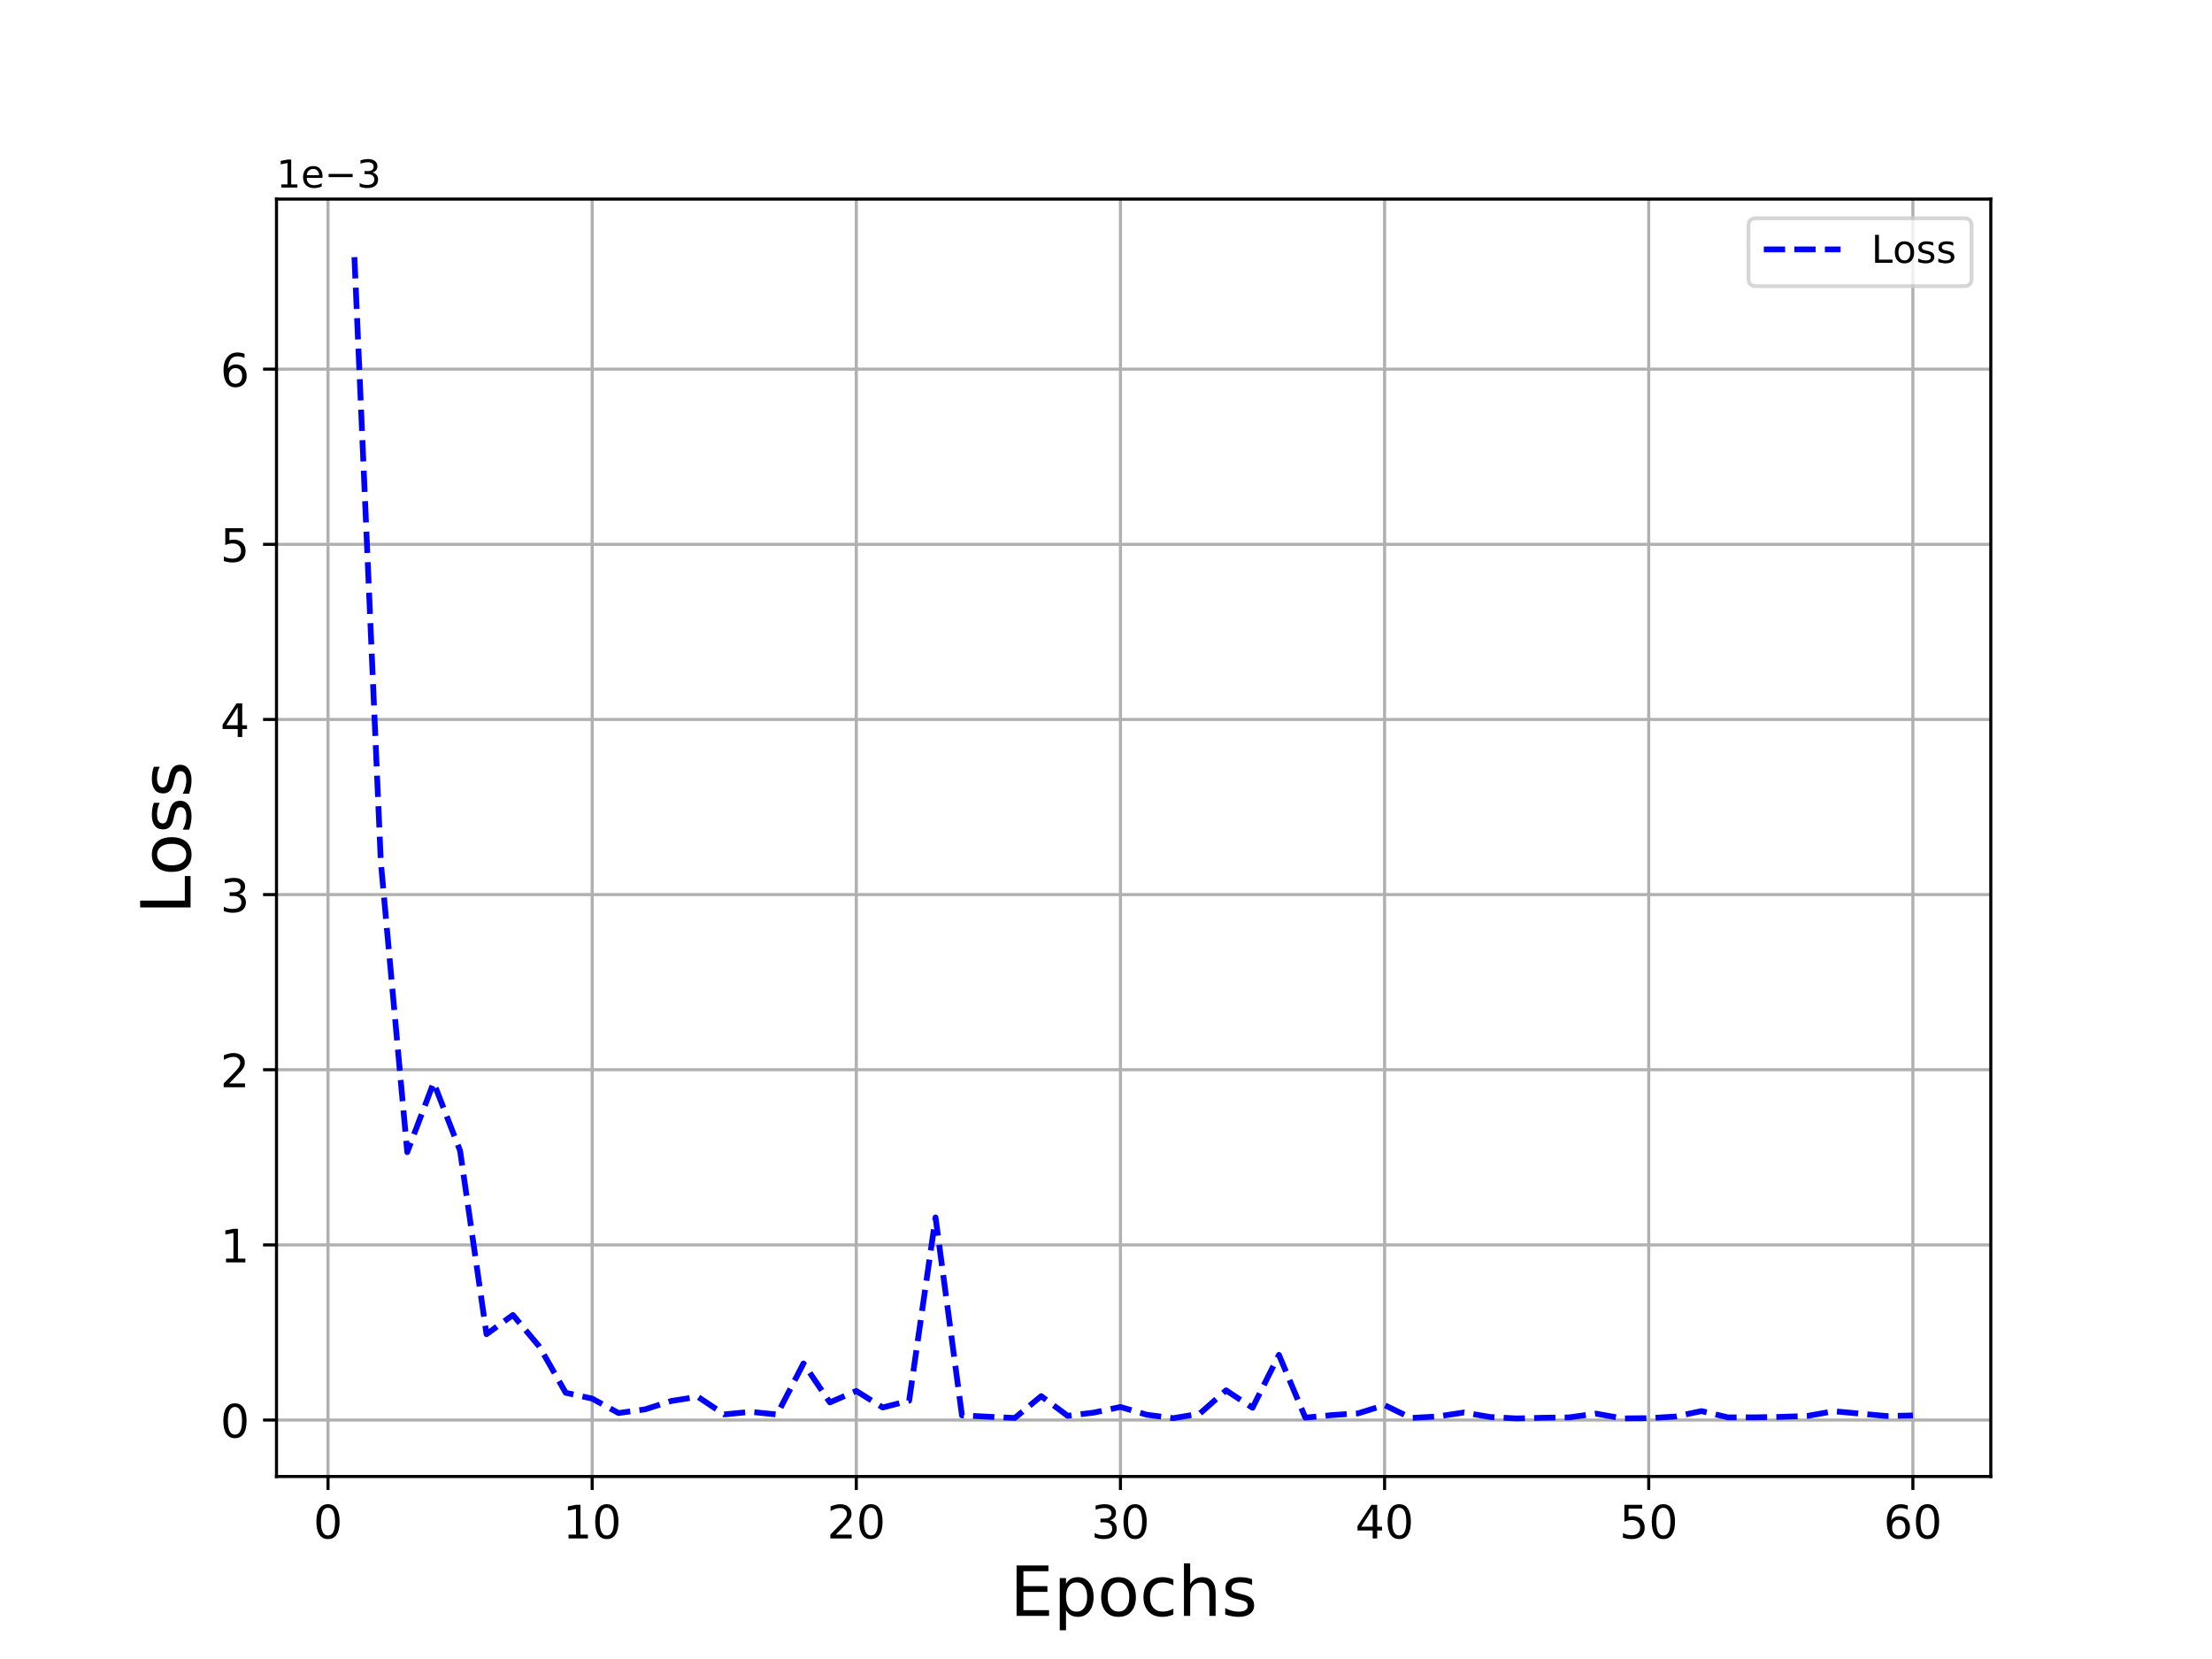
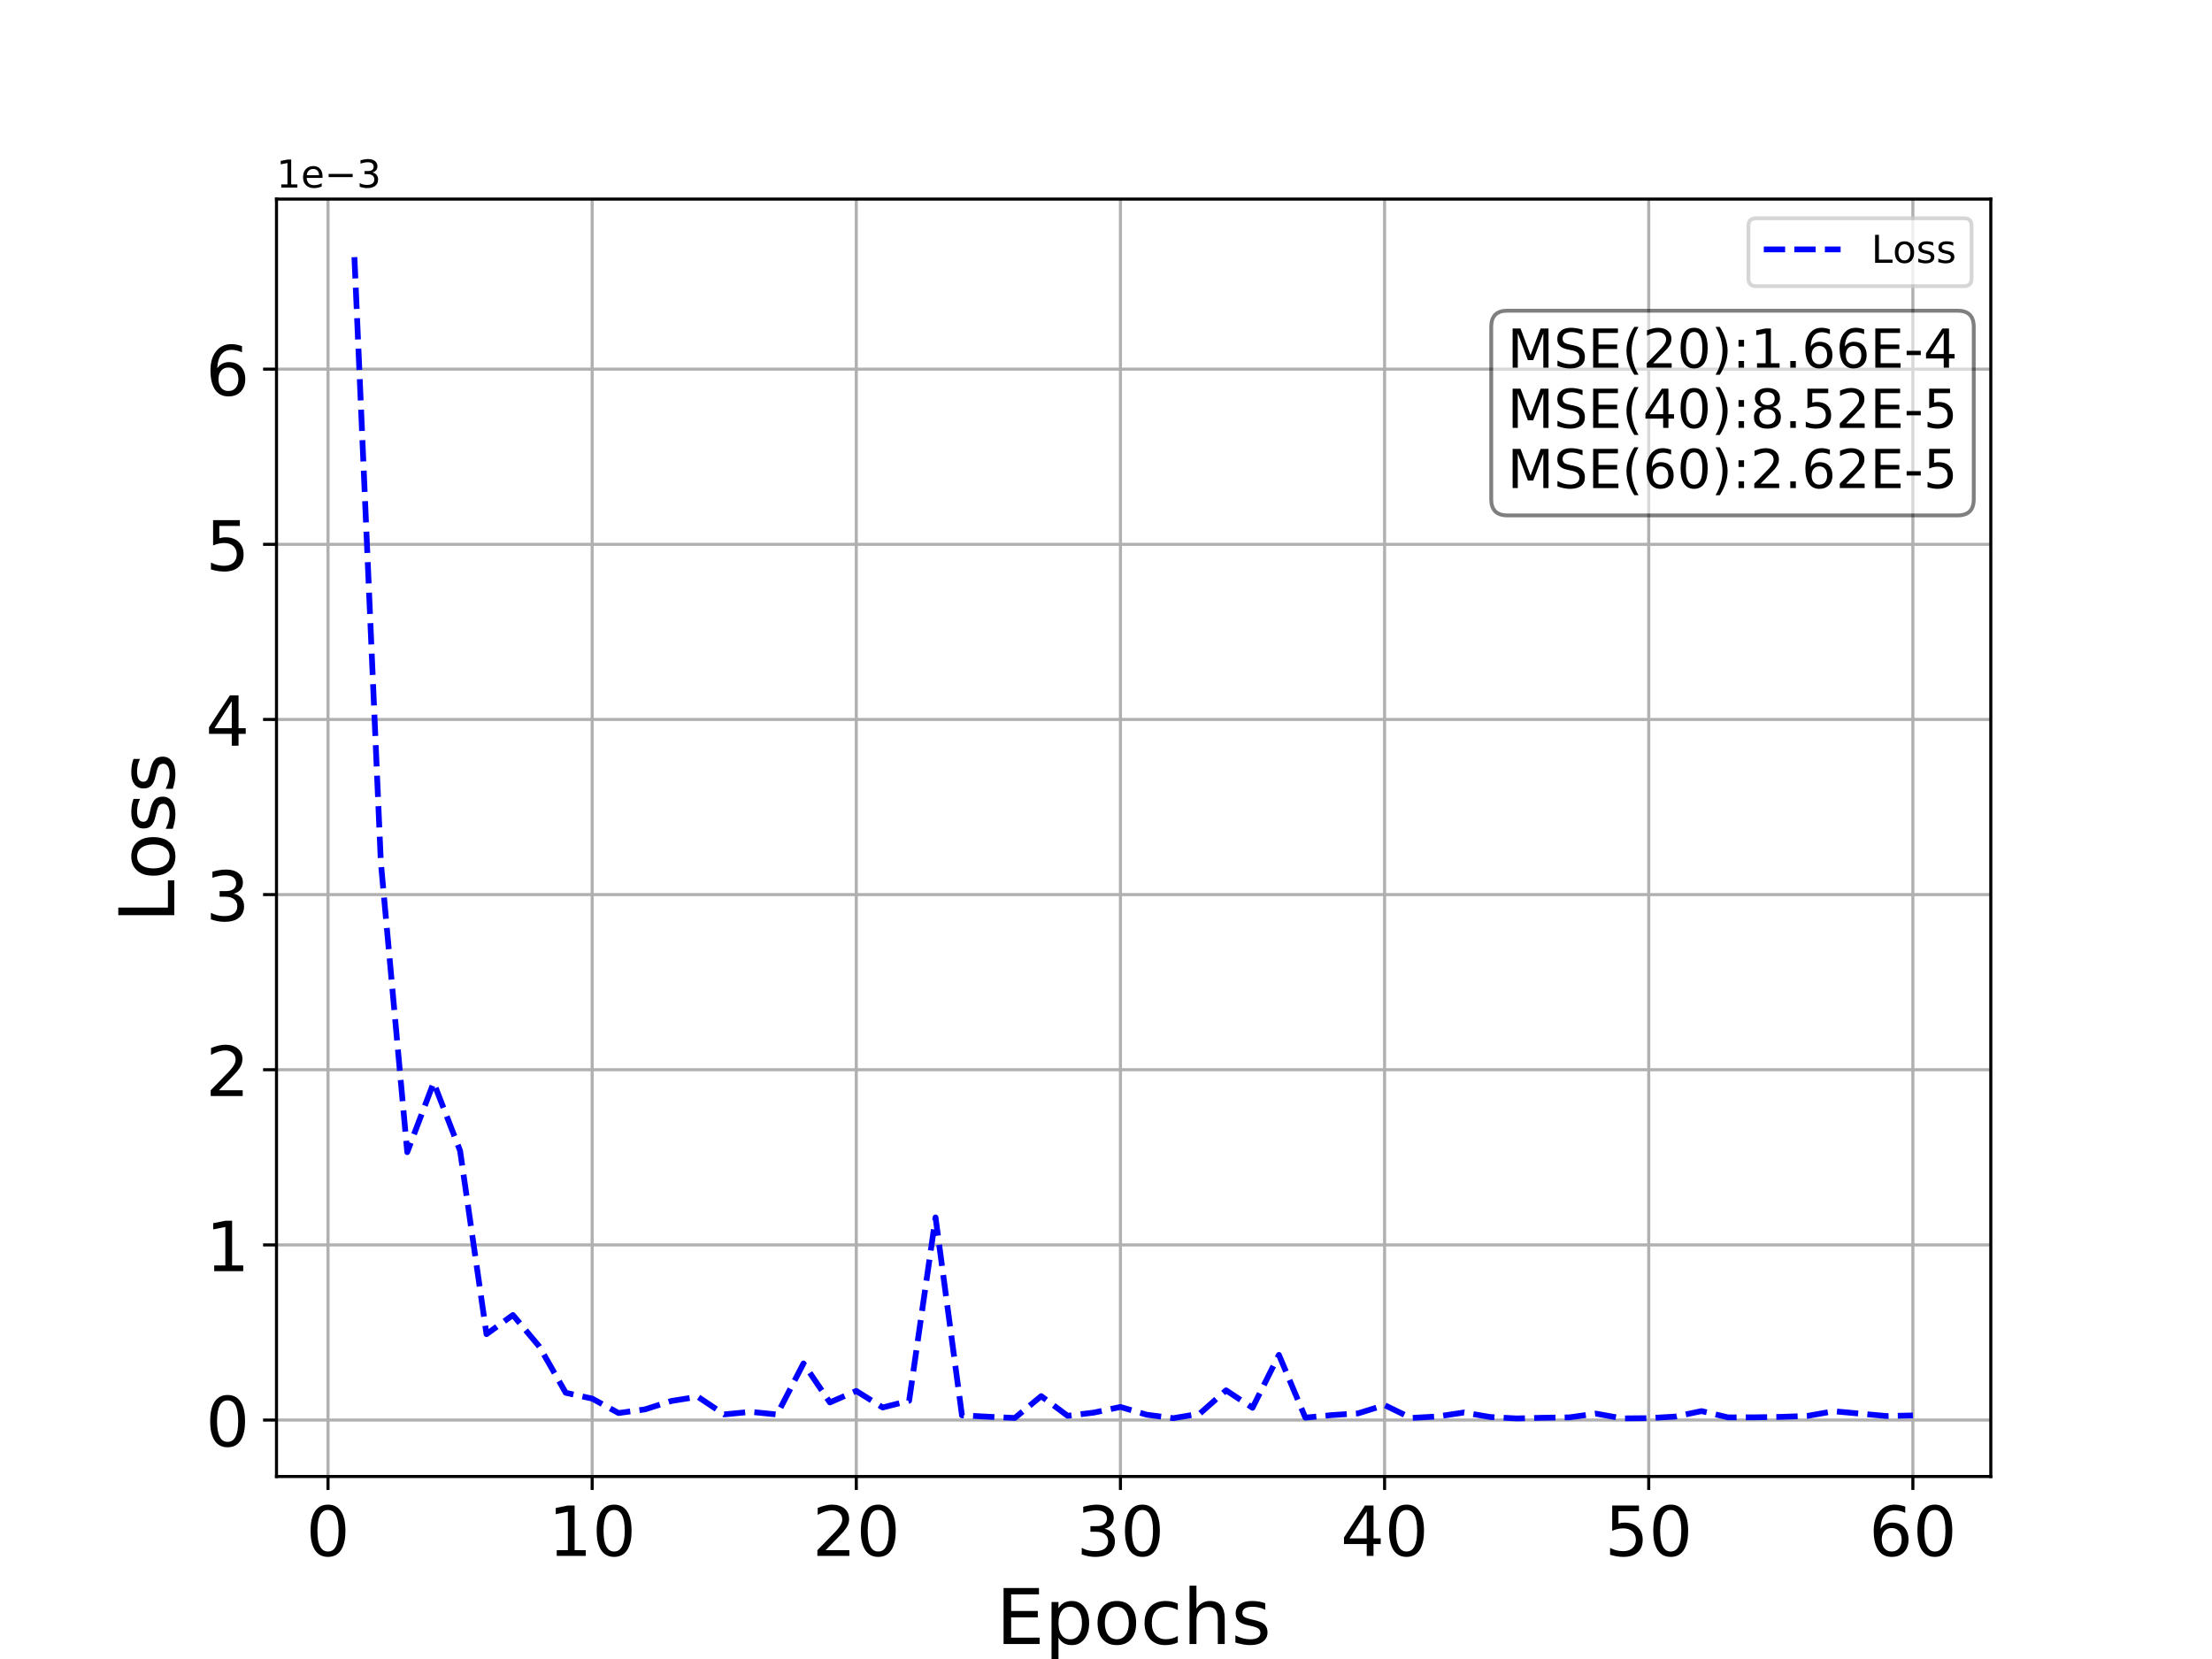
<svg xmlns="http://www.w3.org/2000/svg" xmlns:xlink="http://www.w3.org/1999/xlink" height="432pt" version="1.1" viewBox="0 0 576 432" width="576pt">
  <defs>
    <style type="text/css">
*{stroke-linecap:butt;stroke-linejoin:round;}
  </style>
  </defs>
  <g id="figure_1">
    <g id="patch_1">
      <path d="M 0 432  L 576 432  L 576 0  L 0 0  z " style="fill:#ffffff;" />
    </g>
    <g id="axes_1">
      <g id="patch_2">
        <path d="M 72 384.48  L 518.4 384.48  L 518.4 51.84  L 72 51.84  z " style="fill:#ffffff;" />
      </g>
      <g id="matplotlib.axis_1">
        <g id="xtick_1">
          <g id="line2d_1">
-             <path clip-path="url(#p585868a4ff)" d="M 85.413 384.48  L 85.413 51.84  " style="fill:none;stroke:#b0b0b0;stroke-linecap:square;stroke-width:0.8;" />
+             <path clip-path="url(#pec59d522ff)" d="M 85.413 384.48  L 85.413 51.84  " style="fill:none;stroke:#b0b0b0;stroke-linecap:square;stroke-width:0.8;" />
          </g>
          <g id="line2d_2">
            <defs>
-               <path d="M 0 0  L 0 3.5  " id="m8c5bc1fee0" style="stroke:#000000;stroke-width:0.8;" />
-             </defs>
-             <g>
-               <use style="stroke:#000000;stroke-width:0.8;" x="85.413" xlink:href="#m8c5bc1fee0" y="384.48" />
+               <path d="M 0 0  L 0 3.5  " id="mbe56785192" style="stroke:#000000;stroke-width:0.8;" />
+             </defs>
+             <g>
+               <use style="stroke:#000000;stroke-width:0.8;" x="85.413" xlink:href="#mbe56785192" y="384.48" />
            </g>
          </g>
          <g id="text_1">
            <defs>
              <path d="M 31.781 66.406  Q 24.172 66.406 20.328 58.906  Q 16.5 51.422 16.5 36.375  Q 16.5 21.391 20.328 13.891  Q 24.172 6.391 31.781 6.391  Q 39.453 6.391 43.281 13.891  Q 47.125 21.391 47.125 36.375  Q 47.125 51.422 43.281 58.906  Q 39.453 66.406 31.781 66.406  z M 31.781 74.219  Q 44.047 74.219 50.516 64.516  Q 56.984 54.828 56.984 36.375  Q 56.984 17.969 50.516 8.266  Q 44.047 -1.422 31.781 -1.422  Q 19.531 -1.422 13.062 8.266  Q 6.594 17.969 6.594 36.375  Q 6.594 54.828 13.062 64.516  Q 19.531 74.219 31.781 74.219  z " id="DejaVuSans-30" />
            </defs>
-             <g transform="translate(81.59513 400.5981)scale(0.12 -0.12)">
+             <g transform="translate(79.68639 405.1572)scale(0.18 -0.18)">
              <use xlink:href="#DejaVuSans-30" />
            </g>
          </g>
        </g>
        <g id="xtick_2">
          <g id="line2d_3">
-             <path clip-path="url(#p585868a4ff)" d="M 154.195 384.48  L 154.195 51.84  " style="fill:none;stroke:#b0b0b0;stroke-linecap:square;stroke-width:0.8;" />
+             <path clip-path="url(#pec59d522ff)" d="M 154.195 384.48  L 154.195 51.84  " style="fill:none;stroke:#b0b0b0;stroke-linecap:square;stroke-width:0.8;" />
          </g>
          <g id="line2d_4">
            <g>
-               <use style="stroke:#000000;stroke-width:0.8;" x="154.195" xlink:href="#m8c5bc1fee0" y="384.48" />
+               <use style="stroke:#000000;stroke-width:0.8;" x="154.195" xlink:href="#mbe56785192" y="384.48" />
            </g>
          </g>
          <g id="text_2">
            <defs>
              <path d="M 12.406 8.297  L 28.516 8.297  L 28.516 63.922  L 10.984 60.406  L 10.984 69.391  L 28.422 72.906  L 38.281 72.906  L 38.281 8.297  L 54.391 8.297  L 54.391 0  L 12.406 0  z " id="DejaVuSans-31" />
            </defs>
-             <g transform="translate(146.5604 400.5981)scale(0.12 -0.12)">
+             <g transform="translate(142.7429 405.1572)scale(0.18 -0.18)">
              <use xlink:href="#DejaVuSans-31" />
              <use x="63.623" xlink:href="#DejaVuSans-30" />
            </g>
          </g>
        </g>
        <g id="xtick_3">
          <g id="line2d_5">
-             <path clip-path="url(#p585868a4ff)" d="M 222.978 384.48  L 222.978 51.84  " style="fill:none;stroke:#b0b0b0;stroke-linecap:square;stroke-width:0.8;" />
+             <path clip-path="url(#pec59d522ff)" d="M 222.978 384.48  L 222.978 51.84  " style="fill:none;stroke:#b0b0b0;stroke-linecap:square;stroke-width:0.8;" />
          </g>
          <g id="line2d_6">
            <g>
-               <use style="stroke:#000000;stroke-width:0.8;" x="222.978" xlink:href="#m8c5bc1fee0" y="384.48" />
+               <use style="stroke:#000000;stroke-width:0.8;" x="222.978" xlink:href="#mbe56785192" y="384.48" />
            </g>
          </g>
          <g id="text_3">
            <defs>
              <path d="M 19.188 8.297  L 53.609 8.297  L 53.609 0  L 7.328 0  L 7.328 8.297  Q 12.938 14.109 22.625 23.891  Q 32.328 33.688 34.812 36.531  Q 39.547 41.844 41.422 45.531  Q 43.312 49.219 43.312 52.781  Q 43.312 58.594 39.234 62.25  Q 35.156 65.922 28.609 65.922  Q 23.969 65.922 18.812 64.312  Q 13.672 62.703 7.812 59.422  L 7.812 69.391  Q 13.766 71.781 18.938 73  Q 24.125 74.219 28.422 74.219  Q 39.75 74.219 46.484 68.547  Q 53.219 62.891 53.219 53.422  Q 53.219 48.922 51.531 44.891  Q 49.859 40.875 45.406 35.406  Q 44.188 33.984 37.641 27.219  Q 31.109 20.453 19.188 8.297  z " id="DejaVuSans-32" />
            </defs>
-             <g transform="translate(215.3431 400.5981)scale(0.12 -0.12)">
+             <g transform="translate(211.5256 405.1572)scale(0.18 -0.18)">
              <use xlink:href="#DejaVuSans-32" />
              <use x="63.623" xlink:href="#DejaVuSans-30" />
            </g>
          </g>
        </g>
        <g id="xtick_4">
          <g id="line2d_7">
-             <path clip-path="url(#p585868a4ff)" d="M 291.761 384.48  L 291.761 51.84  " style="fill:none;stroke:#b0b0b0;stroke-linecap:square;stroke-width:0.8;" />
+             <path clip-path="url(#pec59d522ff)" d="M 291.761 384.48  L 291.761 51.84  " style="fill:none;stroke:#b0b0b0;stroke-linecap:square;stroke-width:0.8;" />
          </g>
          <g id="line2d_8">
            <g>
-               <use style="stroke:#000000;stroke-width:0.8;" x="291.761" xlink:href="#m8c5bc1fee0" y="384.48" />
+               <use style="stroke:#000000;stroke-width:0.8;" x="291.761" xlink:href="#mbe56785192" y="384.48" />
            </g>
          </g>
          <g id="text_4">
            <defs>
              <path d="M 40.578 39.312  Q 47.656 37.797 51.625 33  Q 55.609 28.219 55.609 21.188  Q 55.609 10.406 48.188 4.484  Q 40.766 -1.422 27.094 -1.422  Q 22.516 -1.422 17.656 -0.516  Q 12.797 0.391 7.625 2.203  L 7.625 11.719  Q 11.719 9.328 16.594 8.109  Q 21.484 6.891 26.812 6.891  Q 36.078 6.891 40.938 10.547  Q 45.797 14.203 45.797 21.188  Q 45.797 27.641 41.281 31.266  Q 36.766 34.906 28.719 34.906  L 20.219 34.906  L 20.219 43.016  L 29.109 43.016  Q 36.375 43.016 40.234 45.922  Q 44.094 48.828 44.094 54.297  Q 44.094 59.906 40.109 62.906  Q 36.141 65.922 28.719 65.922  Q 24.656 65.922 20.016 65.031  Q 15.375 64.156 9.812 62.312  L 9.812 71.094  Q 15.438 72.656 20.344 73.438  Q 25.25 74.219 29.594 74.219  Q 40.828 74.219 47.359 69.109  Q 53.906 64.016 53.906 55.328  Q 53.906 49.266 50.438 45.094  Q 46.969 40.922 40.578 39.312  z " id="DejaVuSans-33" />
            </defs>
-             <g transform="translate(284.1259 400.5981)scale(0.12 -0.12)">
+             <g transform="translate(280.3084 405.1572)scale(0.18 -0.18)">
              <use xlink:href="#DejaVuSans-33" />
              <use x="63.623" xlink:href="#DejaVuSans-30" />
            </g>
          </g>
        </g>
        <g id="xtick_5">
          <g id="line2d_9">
-             <path clip-path="url(#p585868a4ff)" d="M 360.544 384.48  L 360.544 51.84  " style="fill:none;stroke:#b0b0b0;stroke-linecap:square;stroke-width:0.8;" />
+             <path clip-path="url(#pec59d522ff)" d="M 360.544 384.48  L 360.544 51.84  " style="fill:none;stroke:#b0b0b0;stroke-linecap:square;stroke-width:0.8;" />
          </g>
          <g id="line2d_10">
            <g>
-               <use style="stroke:#000000;stroke-width:0.8;" x="360.544" xlink:href="#m8c5bc1fee0" y="384.48" />
+               <use style="stroke:#000000;stroke-width:0.8;" x="360.544" xlink:href="#mbe56785192" y="384.48" />
            </g>
          </g>
          <g id="text_5">
            <defs>
              <path d="M 37.797 64.312  L 12.891 25.391  L 37.797 25.391  z M 35.203 72.906  L 47.609 72.906  L 47.609 25.391  L 58.016 25.391  L 58.016 17.188  L 47.609 17.188  L 47.609 0  L 37.797 0  L 37.797 17.188  L 4.891 17.188  L 4.891 26.703  z " id="DejaVuSans-34" />
            </defs>
-             <g transform="translate(352.9086 400.5981)scale(0.12 -0.12)">
+             <g transform="translate(349.0911 405.1572)scale(0.18 -0.18)">
              <use xlink:href="#DejaVuSans-34" />
              <use x="63.623" xlink:href="#DejaVuSans-30" />
            </g>
          </g>
        </g>
        <g id="xtick_6">
          <g id="line2d_11">
-             <path clip-path="url(#p585868a4ff)" d="M 429.326 384.48  L 429.326 51.84  " style="fill:none;stroke:#b0b0b0;stroke-linecap:square;stroke-width:0.8;" />
+             <path clip-path="url(#pec59d522ff)" d="M 429.326 384.48  L 429.326 51.84  " style="fill:none;stroke:#b0b0b0;stroke-linecap:square;stroke-width:0.8;" />
          </g>
          <g id="line2d_12">
            <g>
-               <use style="stroke:#000000;stroke-width:0.8;" x="429.326" xlink:href="#m8c5bc1fee0" y="384.48" />
+               <use style="stroke:#000000;stroke-width:0.8;" x="429.326" xlink:href="#mbe56785192" y="384.48" />
            </g>
          </g>
          <g id="text_6">
            <defs>
              <path d="M 10.797 72.906  L 49.516 72.906  L 49.516 64.594  L 19.828 64.594  L 19.828 46.734  Q 21.969 47.469 24.109 47.828  Q 26.266 48.188 28.422 48.188  Q 40.625 48.188 47.75 41.5  Q 54.891 34.812 54.891 23.391  Q 54.891 11.625 47.562 5.094  Q 40.234 -1.422 26.906 -1.422  Q 22.312 -1.422 17.547 -0.641  Q 12.797 0.141 7.719 1.703  L 7.719 11.625  Q 12.109 9.234 16.797 8.062  Q 21.484 6.891 26.703 6.891  Q 35.156 6.891 40.078 11.328  Q 45.016 15.766 45.016 23.391  Q 45.016 31 40.078 35.438  Q 35.156 39.891 26.703 39.891  Q 22.75 39.891 18.812 39.016  Q 14.891 38.141 10.797 36.281  z " id="DejaVuSans-35" />
            </defs>
-             <g transform="translate(421.6913 400.5981)scale(0.12 -0.12)">
+             <g transform="translate(417.8738 405.1572)scale(0.18 -0.18)">
              <use xlink:href="#DejaVuSans-35" />
              <use x="63.623" xlink:href="#DejaVuSans-30" />
            </g>
          </g>
        </g>
        <g id="xtick_7">
          <g id="line2d_13">
-             <path clip-path="url(#p585868a4ff)" d="M 498.109 384.48  L 498.109 51.84  " style="fill:none;stroke:#b0b0b0;stroke-linecap:square;stroke-width:0.8;" />
+             <path clip-path="url(#pec59d522ff)" d="M 498.109 384.48  L 498.109 51.84  " style="fill:none;stroke:#b0b0b0;stroke-linecap:square;stroke-width:0.8;" />
          </g>
          <g id="line2d_14">
            <g>
-               <use style="stroke:#000000;stroke-width:0.8;" x="498.109" xlink:href="#m8c5bc1fee0" y="384.48" />
+               <use style="stroke:#000000;stroke-width:0.8;" x="498.109" xlink:href="#mbe56785192" y="384.48" />
            </g>
          </g>
          <g id="text_7">
            <defs>
              <path d="M 33.016 40.375  Q 26.375 40.375 22.484 35.828  Q 18.609 31.297 18.609 23.391  Q 18.609 15.531 22.484 10.953  Q 26.375 6.391 33.016 6.391  Q 39.656 6.391 43.531 10.953  Q 47.406 15.531 47.406 23.391  Q 47.406 31.297 43.531 35.828  Q 39.656 40.375 33.016 40.375  z M 52.594 71.297  L 52.594 62.312  Q 48.875 64.062 45.094 64.984  Q 41.312 65.922 37.594 65.922  Q 27.828 65.922 22.672 59.328  Q 17.531 52.734 16.797 39.406  Q 19.672 43.656 24.016 45.922  Q 28.375 48.188 33.594 48.188  Q 44.578 48.188 50.953 41.516  Q 57.328 34.859 57.328 23.391  Q 57.328 12.156 50.688 5.359  Q 44.047 -1.422 33.016 -1.422  Q 20.359 -1.422 13.672 8.266  Q 6.984 17.969 6.984 36.375  Q 6.984 53.656 15.188 63.938  Q 23.391 74.219 37.203 74.219  Q 40.922 74.219 44.703 73.484  Q 48.484 72.75 52.594 71.297  z " id="DejaVuSans-36" />
            </defs>
-             <g transform="translate(490.4741 400.5981)scale(0.12 -0.12)">
+             <g transform="translate(486.6566 405.1572)scale(0.18 -0.18)">
              <use xlink:href="#DejaVuSans-36" />
              <use x="63.623" xlink:href="#DejaVuSans-30" />
            </g>
          </g>
        </g>
        <g id="text_8">
          <defs>
            <path d="M 9.812 72.906  L 55.906 72.906  L 55.906 64.594  L 19.672 64.594  L 19.672 43.016  L 54.391 43.016  L 54.391 34.719  L 19.672 34.719  L 19.672 8.297  L 56.781 8.297  L 56.781 0  L 9.812 0  z " id="DejaVuSans-45" />
            <path d="M 18.109 8.203  L 18.109 -20.797  L 9.078 -20.797  L 9.078 54.688  L 18.109 54.688  L 18.109 46.391  Q 20.953 51.266 25.266 53.625  Q 29.594 56 35.594 56  Q 45.562 56 51.781 48.094  Q 58.016 40.188 58.016 27.297  Q 58.016 14.406 51.781 6.484  Q 45.562 -1.422 35.594 -1.422  Q 29.594 -1.422 25.266 0.953  Q 20.953 3.328 18.109 8.203  z M 48.688 27.297  Q 48.688 37.203 44.609 42.844  Q 40.531 48.484 33.406 48.484  Q 26.266 48.484 22.188 42.844  Q 18.109 37.203 18.109 27.297  Q 18.109 17.391 22.188 11.75  Q 26.266 6.109 33.406 6.109  Q 40.531 6.109 44.609 11.75  Q 48.688 17.391 48.688 27.297  z " id="DejaVuSans-70" />
            <path d="M 30.609 48.391  Q 23.391 48.391 19.188 42.75  Q 14.984 37.109 14.984 27.297  Q 14.984 17.484 19.156 11.844  Q 23.344 6.203 30.609 6.203  Q 37.797 6.203 41.984 11.859  Q 46.188 17.531 46.188 27.297  Q 46.188 37.016 41.984 42.703  Q 37.797 48.391 30.609 48.391  z M 30.609 56  Q 42.328 56 49.016 48.375  Q 55.719 40.766 55.719 27.297  Q 55.719 13.875 49.016 6.219  Q 42.328 -1.422 30.609 -1.422  Q 18.844 -1.422 12.172 6.219  Q 5.516 13.875 5.516 27.297  Q 5.516 40.766 12.172 48.375  Q 18.844 56 30.609 56  z " id="DejaVuSans-6f" />
            <path d="M 48.781 52.594  L 48.781 44.188  Q 44.969 46.297 41.141 47.344  Q 37.312 48.391 33.406 48.391  Q 24.656 48.391 19.812 42.844  Q 14.984 37.312 14.984 27.297  Q 14.984 17.281 19.812 11.734  Q 24.656 6.203 33.406 6.203  Q 37.312 6.203 41.141 7.25  Q 44.969 8.297 48.781 10.406  L 48.781 2.094  Q 45.016 0.344 40.984 -0.531  Q 36.969 -1.422 32.422 -1.422  Q 20.062 -1.422 12.781 6.344  Q 5.516 14.109 5.516 27.297  Q 5.516 40.672 12.859 48.328  Q 20.219 56 33.016 56  Q 37.156 56 41.109 55.141  Q 45.062 54.297 48.781 52.594  z " id="DejaVuSans-63" />
            <path d="M 54.891 33.016  L 54.891 0  L 45.906 0  L 45.906 32.719  Q 45.906 40.484 42.875 44.328  Q 39.844 48.188 33.797 48.188  Q 26.516 48.188 22.312 43.547  Q 18.109 38.922 18.109 30.906  L 18.109 0  L 9.078 0  L 9.078 75.984  L 18.109 75.984  L 18.109 46.188  Q 21.344 51.125 25.703 53.562  Q 30.078 56 35.797 56  Q 45.219 56 50.047 50.172  Q 54.891 44.344 54.891 33.016  z " id="DejaVuSans-68" />
            <path d="M 44.281 53.078  L 44.281 44.578  Q 40.484 46.531 36.375 47.5  Q 32.281 48.484 27.875 48.484  Q 21.188 48.484 17.844 46.438  Q 14.5 44.391 14.5 40.281  Q 14.5 37.156 16.891 35.375  Q 19.281 33.594 26.516 31.984  L 29.594 31.297  Q 39.156 29.25 43.188 25.516  Q 47.219 21.781 47.219 15.094  Q 47.219 7.469 41.188 3.016  Q 35.156 -1.422 24.609 -1.422  Q 20.219 -1.422 15.453 -0.562  Q 10.688 0.297 5.422 2  L 5.422 11.281  Q 10.406 8.688 15.234 7.391  Q 20.062 6.109 24.812 6.109  Q 31.156 6.109 34.562 8.281  Q 37.984 10.453 37.984 14.406  Q 37.984 18.062 35.516 20.016  Q 33.062 21.969 24.703 23.781  L 21.578 24.516  Q 13.234 26.266 9.516 29.906  Q 5.812 33.547 5.812 39.891  Q 5.812 47.609 11.281 51.797  Q 16.75 56 26.812 56  Q 31.781 56 36.172 55.266  Q 40.578 54.547 44.281 53.078  z " id="DejaVuSans-73" />
          </defs>
-           <g transform="translate(262.9519 420.7709)scale(0.18 -0.18)">
+           <g transform="translate(259.3687 428.0975)scale(0.2 -0.2)">
            <use xlink:href="#DejaVuSans-45" />
            <use x="63.184" xlink:href="#DejaVuSans-70" />
            <use x="126.66" xlink:href="#DejaVuSans-6f" />
            <use x="187.842" xlink:href="#DejaVuSans-63" />
            <use x="242.822" xlink:href="#DejaVuSans-68" />
            <use x="306.201" xlink:href="#DejaVuSans-73" />
          </g>
        </g>
      </g>
      <g id="matplotlib.axis_2">
        <g id="ytick_1">
          <g id="line2d_15">
-             <path clip-path="url(#p585868a4ff)" d="M 72 369.773  L 518.4 369.773  " style="fill:none;stroke:#b0b0b0;stroke-linecap:square;stroke-width:0.8;" />
+             <path clip-path="url(#pec59d522ff)" d="M 72 369.773  L 518.4 369.773  " style="fill:none;stroke:#b0b0b0;stroke-linecap:square;stroke-width:0.8;" />
          </g>
          <g id="line2d_16">
            <defs>
-               <path d="M 0 0  L -3.5 0  " id="me43e89a8a6" style="stroke:#000000;stroke-width:0.8;" />
-             </defs>
-             <g>
-               <use style="stroke:#000000;stroke-width:0.8;" x="72" xlink:href="#me43e89a8a6" y="369.773" />
+               <path d="M 0 0  L -3.5 0  " id="ma22b2d70e8" style="stroke:#000000;stroke-width:0.8;" />
+             </defs>
+             <g>
+               <use style="stroke:#000000;stroke-width:0.8;" x="72" xlink:href="#ma22b2d70e8" y="369.773" />
            </g>
          </g>
          <g id="text_9">
-             <g transform="translate(57.365 374.3322)scale(0.12 -0.12)">
+             <g transform="translate(53.5475 376.6118)scale(0.18 -0.18)">
              <use xlink:href="#DejaVuSans-30" />
            </g>
          </g>
        </g>
        <g id="ytick_2">
          <g id="line2d_17">
-             <path clip-path="url(#p585868a4ff)" d="M 72 324.166  L 518.4 324.166  " style="fill:none;stroke:#b0b0b0;stroke-linecap:square;stroke-width:0.8;" />
+             <path clip-path="url(#pec59d522ff)" d="M 72 324.166  L 518.4 324.166  " style="fill:none;stroke:#b0b0b0;stroke-linecap:square;stroke-width:0.8;" />
          </g>
          <g id="line2d_18">
            <g>
-               <use style="stroke:#000000;stroke-width:0.8;" x="72" xlink:href="#me43e89a8a6" y="324.166" />
+               <use style="stroke:#000000;stroke-width:0.8;" x="72" xlink:href="#ma22b2d70e8" y="324.166" />
            </g>
          </g>
          <g id="text_10">
-             <g transform="translate(57.365 328.7249)scale(0.12 -0.12)">
+             <g transform="translate(53.5475 331.0044)scale(0.18 -0.18)">
              <use xlink:href="#DejaVuSans-31" />
            </g>
          </g>
        </g>
        <g id="ytick_3">
          <g id="line2d_19">
-             <path clip-path="url(#p585868a4ff)" d="M 72 278.558  L 518.4 278.558  " style="fill:none;stroke:#b0b0b0;stroke-linecap:square;stroke-width:0.8;" />
+             <path clip-path="url(#pec59d522ff)" d="M 72 278.558  L 518.4 278.558  " style="fill:none;stroke:#b0b0b0;stroke-linecap:square;stroke-width:0.8;" />
          </g>
          <g id="line2d_20">
            <g>
-               <use style="stroke:#000000;stroke-width:0.8;" x="72" xlink:href="#me43e89a8a6" y="278.558" />
+               <use style="stroke:#000000;stroke-width:0.8;" x="72" xlink:href="#ma22b2d70e8" y="278.558" />
            </g>
          </g>
          <g id="text_11">
-             <g transform="translate(57.365 283.1176)scale(0.12 -0.12)">
+             <g transform="translate(53.5475 285.3971)scale(0.18 -0.18)">
              <use xlink:href="#DejaVuSans-32" />
            </g>
          </g>
        </g>
        <g id="ytick_4">
          <g id="line2d_21">
-             <path clip-path="url(#p585868a4ff)" d="M 72 232.951  L 518.4 232.951  " style="fill:none;stroke:#b0b0b0;stroke-linecap:square;stroke-width:0.8;" />
+             <path clip-path="url(#pec59d522ff)" d="M 72 232.951  L 518.4 232.951  " style="fill:none;stroke:#b0b0b0;stroke-linecap:square;stroke-width:0.8;" />
          </g>
          <g id="line2d_22">
            <g>
-               <use style="stroke:#000000;stroke-width:0.8;" x="72" xlink:href="#me43e89a8a6" y="232.951" />
+               <use style="stroke:#000000;stroke-width:0.8;" x="72" xlink:href="#ma22b2d70e8" y="232.951" />
            </g>
          </g>
          <g id="text_12">
-             <g transform="translate(57.365 237.5102)scale(0.12 -0.12)">
+             <g transform="translate(53.5475 239.7897)scale(0.18 -0.18)">
              <use xlink:href="#DejaVuSans-33" />
            </g>
          </g>
        </g>
        <g id="ytick_5">
          <g id="line2d_23">
-             <path clip-path="url(#p585868a4ff)" d="M 72 187.344  L 518.4 187.344  " style="fill:none;stroke:#b0b0b0;stroke-linecap:square;stroke-width:0.8;" />
+             <path clip-path="url(#pec59d522ff)" d="M 72 187.344  L 518.4 187.344  " style="fill:none;stroke:#b0b0b0;stroke-linecap:square;stroke-width:0.8;" />
          </g>
          <g id="line2d_24">
            <g>
-               <use style="stroke:#000000;stroke-width:0.8;" x="72" xlink:href="#me43e89a8a6" y="187.344" />
+               <use style="stroke:#000000;stroke-width:0.8;" x="72" xlink:href="#ma22b2d70e8" y="187.344" />
            </g>
          </g>
          <g id="text_13">
-             <g transform="translate(57.365 191.9029)scale(0.12 -0.12)">
+             <g transform="translate(53.5475 194.1824)scale(0.18 -0.18)">
              <use xlink:href="#DejaVuSans-34" />
            </g>
          </g>
        </g>
        <g id="ytick_6">
          <g id="line2d_25">
-             <path clip-path="url(#p585868a4ff)" d="M 72 141.736  L 518.4 141.736  " style="fill:none;stroke:#b0b0b0;stroke-linecap:square;stroke-width:0.8;" />
+             <path clip-path="url(#pec59d522ff)" d="M 72 141.736  L 518.4 141.736  " style="fill:none;stroke:#b0b0b0;stroke-linecap:square;stroke-width:0.8;" />
          </g>
          <g id="line2d_26">
            <g>
-               <use style="stroke:#000000;stroke-width:0.8;" x="72" xlink:href="#me43e89a8a6" y="141.736" />
+               <use style="stroke:#000000;stroke-width:0.8;" x="72" xlink:href="#ma22b2d70e8" y="141.736" />
            </g>
          </g>
          <g id="text_14">
-             <g transform="translate(57.365 146.2955)scale(0.12 -0.12)">
+             <g transform="translate(53.5475 148.5751)scale(0.18 -0.18)">
              <use xlink:href="#DejaVuSans-35" />
            </g>
          </g>
        </g>
        <g id="ytick_7">
          <g id="line2d_27">
-             <path clip-path="url(#p585868a4ff)" d="M 72 96.129  L 518.4 96.129  " style="fill:none;stroke:#b0b0b0;stroke-linecap:square;stroke-width:0.8;" />
+             <path clip-path="url(#pec59d522ff)" d="M 72 96.129  L 518.4 96.129  " style="fill:none;stroke:#b0b0b0;stroke-linecap:square;stroke-width:0.8;" />
          </g>
          <g id="line2d_28">
            <g>
-               <use style="stroke:#000000;stroke-width:0.8;" x="72" xlink:href="#me43e89a8a6" y="96.129" />
+               <use style="stroke:#000000;stroke-width:0.8;" x="72" xlink:href="#ma22b2d70e8" y="96.129" />
            </g>
          </g>
          <g id="text_15">
-             <g transform="translate(57.365 100.6882)scale(0.12 -0.12)">
+             <g transform="translate(53.5475 102.9677)scale(0.18 -0.18)">
              <use xlink:href="#DejaVuSans-36" />
            </g>
          </g>
        </g>
        <g id="text_16">
          <defs>
            <path d="M 9.812 72.906  L 19.672 72.906  L 19.672 8.297  L 55.172 8.297  L 55.172 0  L 9.812 0  z " id="DejaVuSans-4c" />
          </defs>
-           <g transform="translate(49.62156 238.057)rotate(-90)scale(0.18 -0.18)">
+           <g transform="translate(45.38813 240.2678)rotate(-90)scale(0.2 -0.2)">
            <use xlink:href="#DejaVuSans-4c" />
            <use x="55.697" xlink:href="#DejaVuSans-6f" />
            <use x="116.879" xlink:href="#DejaVuSans-73" />
            <use x="168.979" xlink:href="#DejaVuSans-73" />
          </g>
        </g>
        <g id="text_17">
          <defs>
            <path d="M 56.203 29.594  L 56.203 25.203  L 14.891 25.203  Q 15.484 15.922 20.484 11.062  Q 25.484 6.203 34.422 6.203  Q 39.594 6.203 44.453 7.469  Q 49.312 8.734 54.109 11.281  L 54.109 2.781  Q 49.266 0.734 44.188 -0.344  Q 39.109 -1.422 33.891 -1.422  Q 20.797 -1.422 13.156 6.188  Q 5.516 13.812 5.516 26.812  Q 5.516 40.234 12.766 48.109  Q 20.016 56 32.328 56  Q 43.359 56 49.781 48.891  Q 56.203 41.797 56.203 29.594  z M 47.219 32.234  Q 47.125 39.594 43.094 43.984  Q 39.062 48.391 32.422 48.391  Q 24.906 48.391 20.391 44.141  Q 15.875 39.891 15.188 32.172  z " id="DejaVuSans-65" />
            <path d="M 10.594 35.5  L 73.188 35.5  L 73.188 27.203  L 10.594 27.203  z " id="DejaVuSans-2212" />
          </defs>
          <g transform="translate(72 48.84)scale(0.1 -0.1)">
            <use xlink:href="#DejaVuSans-31" />
            <use x="63.623" xlink:href="#DejaVuSans-65" />
            <use x="125.146" xlink:href="#DejaVuSans-2212" />
            <use x="208.936" xlink:href="#DejaVuSans-33" />
          </g>
        </g>
      </g>
      <g id="line2d_29">
-         <path clip-path="url(#p585868a4ff)" d="M 92.291 66.96  L 99.169 224.512  L 106.047 300.015  L 112.926 281.887  L 119.804 299.642  L 126.682 347.416  L 133.561 342.423  L 140.439 350.632  L 147.317 362.676  L 154.195 364.19  L 161.074 367.952  L 167.952 366.999  L 174.83 364.81  L 181.708 363.713  L 188.587 368.302  L 195.465 367.643  L 202.343 368.33  L 209.222 355.042  L 216.1 365.186  L 222.978 362.202  L 229.856 366.505  L 236.735 364.749  L 243.613 317.01  L 250.491 368.55  L 257.369 368.915  L 264.248 369.235  L 271.126 363.551  L 278.004 368.668  L 284.883 367.829  L 291.761 366.375  L 298.639 368.398  L 305.517 369.292  L 312.396 368.126  L 319.274 362.042  L 326.152 366.586  L 333.031 352.805  L 339.909 369.153  L 346.787 368.49  L 353.665 368.033  L 360.544 365.888  L 367.422 369.233  L 374.3 368.849  L 381.178 367.814  L 388.057 368.987  L 394.935 369.36  L 401.813 369.179  L 408.692 369.079  L 415.57 368.101  L 422.448 369.348  L 429.326 369.283  L 436.205 368.877  L 443.083 367.445  L 449.961 369.077  L 456.839 369.069  L 463.718 368.951  L 470.596 368.71  L 477.474 367.484  L 484.353 368.104  L 491.231 368.731  L 498.109 368.576  " style="fill:none;stroke:#0000ff;stroke-dasharray:5.55,2.4;stroke-dashoffset:0;stroke-width:1.5;" />
+         <path clip-path="url(#pec59d522ff)" d="M 92.291 66.96  L 99.169 224.512  L 106.047 300.015  L 112.926 281.887  L 119.804 299.642  L 126.682 347.416  L 133.561 342.423  L 140.439 350.632  L 147.317 362.676  L 154.195 364.19  L 161.074 367.952  L 167.952 366.999  L 174.83 364.81  L 181.708 363.713  L 188.587 368.302  L 195.465 367.643  L 202.343 368.33  L 209.222 355.042  L 216.1 365.186  L 222.978 362.202  L 229.856 366.505  L 236.735 364.749  L 243.613 317.01  L 250.491 368.55  L 257.369 368.915  L 264.248 369.235  L 271.126 363.551  L 278.004 368.668  L 284.883 367.829  L 291.761 366.375  L 298.639 368.398  L 305.517 369.292  L 312.396 368.126  L 319.274 362.042  L 326.152 366.586  L 333.031 352.805  L 339.909 369.153  L 346.787 368.49  L 353.665 368.033  L 360.544 365.888  L 367.422 369.233  L 374.3 368.849  L 381.178 367.814  L 388.057 368.987  L 394.935 369.36  L 401.813 369.179  L 408.692 369.079  L 415.57 368.101  L 422.448 369.348  L 429.326 369.283  L 436.205 368.877  L 443.083 367.445  L 449.961 369.077  L 456.839 369.069  L 463.718 368.951  L 470.596 368.71  L 477.474 367.484  L 484.353 368.104  L 491.231 368.731  L 498.109 368.576  " style="fill:none;stroke:#0000ff;stroke-dasharray:5.55,2.4;stroke-dashoffset:0;stroke-width:1.5;" />
      </g>
      <g id="patch_3">
        <path d="M 72 384.48  L 72 51.84  " style="fill:none;stroke:#000000;stroke-linecap:square;stroke-linejoin:miter;stroke-width:0.8;" />
      </g>
      <g id="patch_4">
        <path d="M 518.4 384.48  L 518.4 51.84  " style="fill:none;stroke:#000000;stroke-linecap:square;stroke-linejoin:miter;stroke-width:0.8;" />
      </g>
      <g id="patch_5">
        <path d="M 72 384.48  L 518.4 384.48  " style="fill:none;stroke:#000000;stroke-linecap:square;stroke-linejoin:miter;stroke-width:0.8;" />
      </g>
      <g id="patch_6">
        <path d="M 72 51.84  L 518.4 51.84  " style="fill:none;stroke:#000000;stroke-linecap:square;stroke-linejoin:miter;stroke-width:0.8;" />
      </g>
+       <g id="text_18">
+         <g id="patch_7">
+           <path d="M 392.515 134.207  L 509.761 134.207  Q 513.961 134.207 513.961 130.007  L 513.961 85.104  Q 513.961 80.904 509.761 80.904  L 392.515 80.904  Q 388.315 80.904 388.315 85.104  L 388.315 130.007  Q 388.315 134.207 392.515 134.207  z " style="fill:#ffffff;opacity:0.5;stroke:#000000;stroke-linejoin:miter;" />
+         </g>
+         <defs>
+           <path d="M 9.812 72.906  L 24.516 72.906  L 43.109 23.297  L 61.812 72.906  L 76.516 72.906  L 76.516 0  L 66.891 0  L 66.891 64.016  L 48.094 14.016  L 38.188 14.016  L 19.391 64.016  L 19.391 0  L 9.812 0  z " id="DejaVuSans-4d" />
+           <path d="M 53.516 70.516  L 53.516 60.891  Q 47.906 63.578 42.922 64.891  Q 37.938 66.219 33.297 66.219  Q 25.25 66.219 20.875 63.094  Q 16.5 59.969 16.5 54.203  Q 16.5 49.359 19.406 46.891  Q 22.312 44.438 30.422 42.922  L 36.375 41.703  Q 47.406 39.594 52.656 34.297  Q 57.906 29 57.906 20.125  Q 57.906 9.516 50.797 4.047  Q 43.703 -1.422 29.984 -1.422  Q 24.812 -1.422 18.969 -0.25  Q 13.141 0.922 6.891 3.219  L 6.891 13.375  Q 12.891 10.016 18.656 8.297  Q 24.422 6.594 29.984 6.594  Q 38.422 6.594 43.016 9.906  Q 47.609 13.234 47.609 19.391  Q 47.609 24.75 44.312 27.781  Q 41.016 30.812 33.5 32.328  L 27.484 33.5  Q 16.453 35.688 11.516 40.375  Q 6.594 45.062 6.594 53.422  Q 6.594 63.094 13.406 68.656  Q 20.219 74.219 32.172 74.219  Q 37.312 74.219 42.625 73.281  Q 47.953 72.359 53.516 70.516  z " id="DejaVuSans-53" />
+           <path d="M 31 75.875  Q 24.469 64.656 21.281 53.656  Q 18.109 42.672 18.109 31.391  Q 18.109 20.125 21.312 9.062  Q 24.516 -2 31 -13.188  L 23.188 -13.188  Q 15.875 -1.703 12.234 9.375  Q 8.594 20.453 8.594 31.391  Q 8.594 42.281 12.203 53.312  Q 15.828 64.359 23.188 75.875  z " id="DejaVuSans-28" />
+           <path d="M 8.016 75.875  L 15.828 75.875  Q 23.141 64.359 26.781 53.312  Q 30.422 42.281 30.422 31.391  Q 30.422 20.453 26.781 9.375  Q 23.141 -1.703 15.828 -13.188  L 8.016 -13.188  Q 14.5 -2 17.703 9.062  Q 20.906 20.125 20.906 31.391  Q 20.906 42.672 17.703 53.656  Q 14.5 64.656 8.016 75.875  z " id="DejaVuSans-29" />
+           <path d="M 11.719 12.406  L 22.016 12.406  L 22.016 0  L 11.719 0  z M 11.719 51.703  L 22.016 51.703  L 22.016 39.312  L 11.719 39.312  z " id="DejaVuSans-3a" />
+           <path d="M 10.688 12.406  L 21 12.406  L 21 0  L 10.688 0  z " id="DejaVuSans-2e" />
+           <path d="M 4.891 31.391  L 31.203 31.391  L 31.203 23.391  L 4.891 23.391  z " id="DejaVuSans-2d" />
+         </defs>
+         <g transform="translate(392.5152 95.74181)scale(0.14 -0.14)">
+           <use xlink:href="#DejaVuSans-4d" />
+           <use x="86.279" xlink:href="#DejaVuSans-53" />
+           <use x="149.756" xlink:href="#DejaVuSans-45" />
+           <use x="212.939" xlink:href="#DejaVuSans-28" />
+           <use x="251.953" xlink:href="#DejaVuSans-32" />
+           <use x="315.576" xlink:href="#DejaVuSans-30" />
+           <use x="379.199" xlink:href="#DejaVuSans-29" />
+           <use x="418.213" xlink:href="#DejaVuSans-3a" />
+           <use x="451.904" xlink:href="#DejaVuSans-31" />
+           <use x="515.527" xlink:href="#DejaVuSans-2e" />
+           <use x="547.314" xlink:href="#DejaVuSans-36" />
+           <use x="610.938" xlink:href="#DejaVuSans-36" />
+           <use x="674.561" xlink:href="#DejaVuSans-45" />
+           <use x="737.744" xlink:href="#DejaVuSans-2d" />
+           <use x="773.828" xlink:href="#DejaVuSans-34" />
+         </g>
+         <defs>
+           <path d="M 31.781 34.625  Q 24.75 34.625 20.719 30.859  Q 16.703 27.094 16.703 20.516  Q 16.703 13.922 20.719 10.156  Q 24.75 6.391 31.781 6.391  Q 38.812 6.391 42.859 10.172  Q 46.922 13.969 46.922 20.516  Q 46.922 27.094 42.891 30.859  Q 38.875 34.625 31.781 34.625  z M 21.922 38.812  Q 15.578 40.375 12.031 44.719  Q 8.5 49.078 8.5 55.328  Q 8.5 64.062 14.719 69.141  Q 20.953 74.219 31.781 74.219  Q 42.672 74.219 48.875 69.141  Q 55.078 64.062 55.078 55.328  Q 55.078 49.078 51.531 44.719  Q 48 40.375 41.703 38.812  Q 48.828 37.156 52.797 32.312  Q 56.781 27.484 56.781 20.516  Q 56.781 9.906 50.312 4.234  Q 43.844 -1.422 31.781 -1.422  Q 19.734 -1.422 13.25 4.234  Q 6.781 9.906 6.781 20.516  Q 6.781 27.484 10.781 32.312  Q 14.797 37.156 21.922 38.812  z M 18.312 54.391  Q 18.312 48.734 21.844 45.562  Q 25.391 42.391 31.781 42.391  Q 38.141 42.391 41.719 45.562  Q 45.312 48.734 45.312 54.391  Q 45.312 60.062 41.719 63.234  Q 38.141 66.406 31.781 66.406  Q 25.391 66.406 21.844 63.234  Q 18.312 60.062 18.312 54.391  z " id="DejaVuSans-38" />
+         </defs>
+         <g transform="translate(392.5152 111.4188)scale(0.14 -0.14)">
+           <use xlink:href="#DejaVuSans-4d" />
+           <use x="86.279" xlink:href="#DejaVuSans-53" />
+           <use x="149.756" xlink:href="#DejaVuSans-45" />
+           <use x="212.939" xlink:href="#DejaVuSans-28" />
+           <use x="251.953" xlink:href="#DejaVuSans-34" />
+           <use x="315.576" xlink:href="#DejaVuSans-30" />
+           <use x="379.199" xlink:href="#DejaVuSans-29" />
+           <use x="418.213" xlink:href="#DejaVuSans-3a" />
+           <use x="451.904" xlink:href="#DejaVuSans-38" />
+           <use x="515.527" xlink:href="#DejaVuSans-2e" />
+           <use x="547.314" xlink:href="#DejaVuSans-35" />
+           <use x="610.938" xlink:href="#DejaVuSans-32" />
+           <use x="674.561" xlink:href="#DejaVuSans-45" />
+           <use x="737.744" xlink:href="#DejaVuSans-2d" />
+           <use x="773.828" xlink:href="#DejaVuSans-35" />
+         </g>
+         <g transform="translate(392.5152 127.0957)scale(0.14 -0.14)">
+           <use xlink:href="#DejaVuSans-4d" />
+           <use x="86.279" xlink:href="#DejaVuSans-53" />
+           <use x="149.756" xlink:href="#DejaVuSans-45" />
+           <use x="212.939" xlink:href="#DejaVuSans-28" />
+           <use x="251.953" xlink:href="#DejaVuSans-36" />
+           <use x="315.576" xlink:href="#DejaVuSans-30" />
+           <use x="379.199" xlink:href="#DejaVuSans-29" />
+           <use x="418.213" xlink:href="#DejaVuSans-3a" />
+           <use x="451.904" xlink:href="#DejaVuSans-32" />
+           <use x="515.527" xlink:href="#DejaVuSans-2e" />
+           <use x="547.314" xlink:href="#DejaVuSans-36" />
+           <use x="610.938" xlink:href="#DejaVuSans-32" />
+           <use x="674.561" xlink:href="#DejaVuSans-45" />
+           <use x="737.744" xlink:href="#DejaVuSans-2d" />
+           <use x="773.828" xlink:href="#DejaVuSans-35" />
+         </g>
+       </g>
      <g id="legend_1">
-         <g id="patch_7">
+         <g id="patch_8">
          <path d="M 457.292 74.518  L 511.4 74.518  Q 513.4 74.518 513.4 72.518  L 513.4 58.84  Q 513.4 56.84 511.4 56.84  L 457.292 56.84  Q 455.292 56.84 455.292 58.84  L 455.292 72.518  Q 455.292 74.518 457.292 74.518  z " style="fill:#ffffff;opacity:0.8;stroke:#cccccc;stroke-linejoin:miter;" />
        </g>
        <g id="line2d_30">
          <path d="M 459.292 64.938  L 479.292 64.938  " style="fill:none;stroke:#0000ff;stroke-dasharray:5.55,2.4;stroke-dashoffset:0;stroke-width:1.5;" />
        </g>
        <g id="line2d_31" />
-         <g id="text_18">
+         <g id="text_19">
          <g transform="translate(487.2922 68.43844)scale(0.1 -0.1)">
            <use xlink:href="#DejaVuSans-4c" />
            <use x="55.697" xlink:href="#DejaVuSans-6f" />
            <use x="116.879" xlink:href="#DejaVuSans-73" />
            <use x="168.979" xlink:href="#DejaVuSans-73" />
          </g>
        </g>
      </g>
    </g>
  </g>
  <defs>
-     <clipPath id="p585868a4ff">
+     <clipPath id="pec59d522ff">
      <rect height="332.64" width="446.4" x="72" y="51.84" />
    </clipPath>
  </defs>
</svg>
